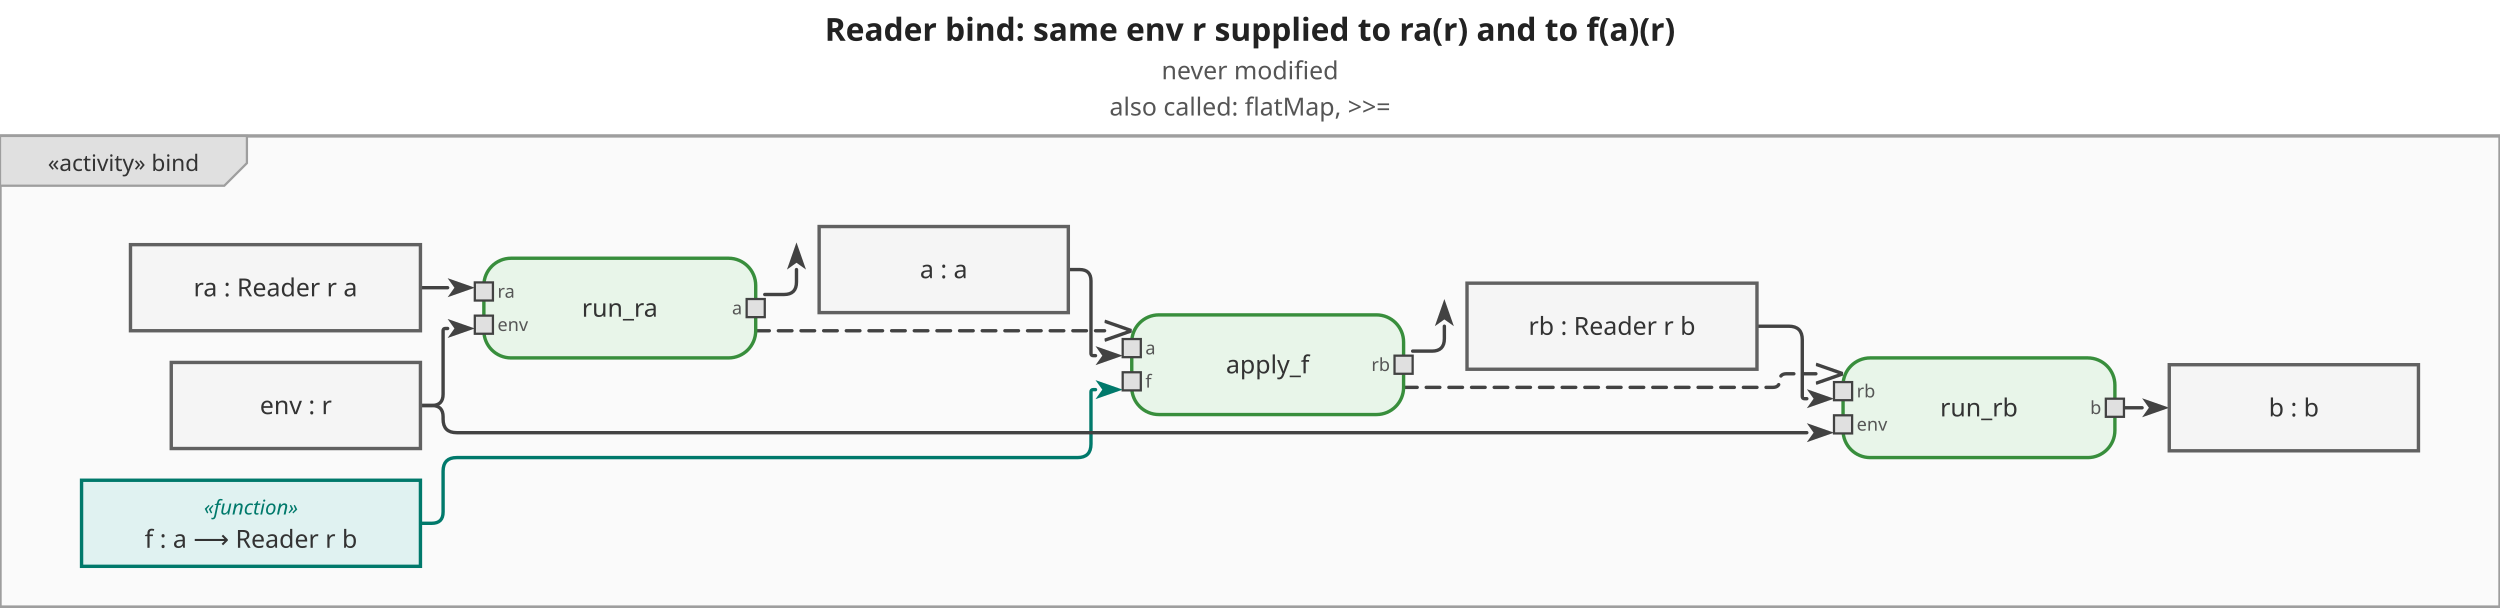
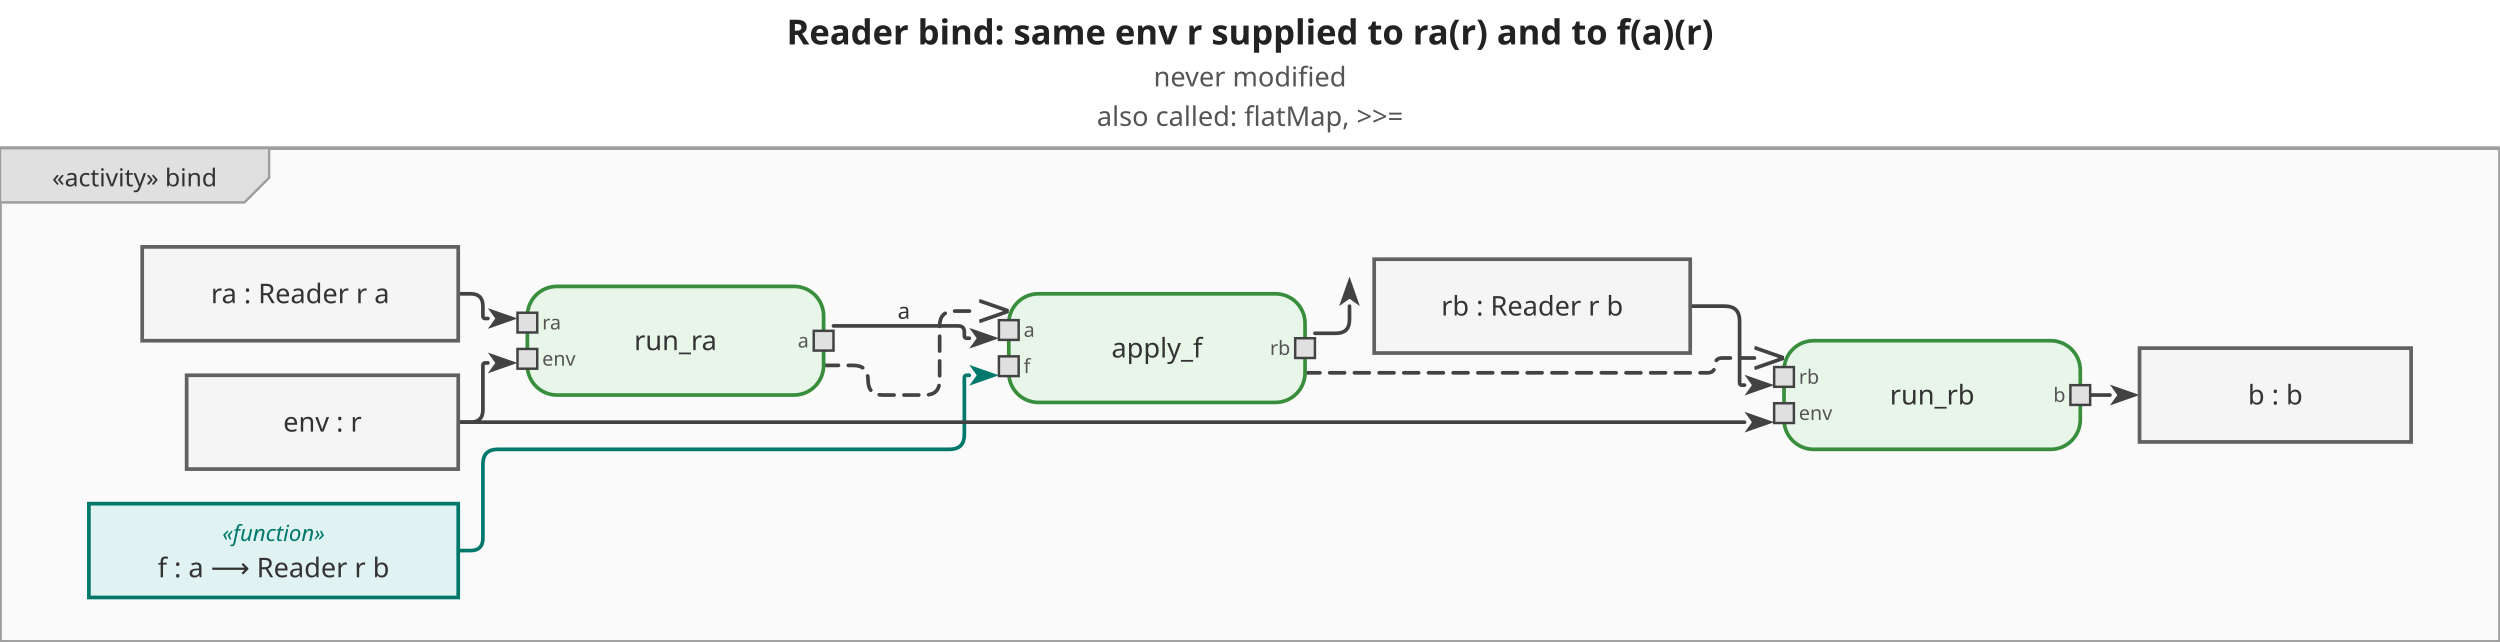
- <svg xmlns="http://www.w3.org/2000/svg" viewBox="0 0 1103.6 268" width="1103.6" height="268">
+ <svg xmlns="http://www.w3.org/2000/svg" viewBox="0 0 1012.6 260" width="1012.6" height="260">
  <defs>
    <marker id="arrowFilled" viewBox="0 0 10 10" refX="0" refY="5" markerWidth="8" markerHeight="8" orient="auto-start-reverse">
      <path d="M0,1.5 L10,5 L0,8.5 L2.5,5 Z" fill="#424242" />
    </marker>
    <marker id="arrowOpen" viewBox="0 0 10 10" refX="0" refY="5" markerWidth="8" markerHeight="8" orient="auto-start-reverse">
      <path d="M0,1.5 L10,5 L0,8.5" fill="none" stroke="#424242" stroke-width="1.25" />
    </marker>
    <marker id="arrowHof" viewBox="0 0 10 10" refX="0" refY="5" markerWidth="8" markerHeight="8" orient="auto-start-reverse">
      <path d="M0,1.5 L10,5 L0,8.5 L2.5,5 Z" fill="#00796b" />
    </marker>
  </defs>
-   <rect width="1103.6" height="268" fill="white" />
-   <text x="551.8" y="18" text-anchor="middle" font-size="14" font-weight="bold" font-family="sans-serif" fill="#222">Reader bind: same env r supplied to ra(r) and to f(a)(r)</text>
-   <text x="551.8" y="35" text-anchor="middle" font-size="11" font-weight="normal" font-family="sans-serif" fill="#555">never modified</text>
-   <text x="551.8" y="51" text-anchor="middle" font-size="11" font-weight="normal" font-family="sans-serif" fill="#555">also called: flatMap, &gt;&gt;=</text>
+   <rect width="1012.6" height="260" fill="white" />
+   <text x="506.3" y="18" text-anchor="middle" font-size="14" font-weight="bold" font-family="sans-serif" fill="#222">Reader bind: same env r supplied to ra(r) and to f(a)(r)</text>
+   <text x="506.3" y="35" text-anchor="middle" font-size="11" font-weight="normal" font-family="sans-serif" fill="#555">never modified</text>
+   <text x="506.3" y="51" text-anchor="middle" font-size="11" font-weight="normal" font-family="sans-serif" fill="#555">also called: flatMap, &gt;&gt;=</text>
  <g transform="translate(0,60)">
-     <rect x="0" y="0" width="1103.6" height="208" fill="#fafafa" stroke="#9e9e9e" stroke-width="1.5" />
+     <rect x="0" y="0" width="1012.6" height="200" fill="#fafafa" stroke="#9e9e9e" stroke-width="1.5" />
    <g class="diagram-frame-tab tab-activity">
      <path d="M0,0 L109,0 L109,12 L99,22 L0,22 Z" fill="#e0e0e0" stroke="#9e9e9e" stroke-width="1" />
      <text x="54.5" y="12" text-anchor="middle" font-size="10" font-family="sans-serif" dominant-baseline="middle" fill="#333">«activity» bind</text>
    </g>
    <g class="edge">
-       <path d="M185.6,67.0 L197.6,67.0" fill="none" stroke="#424242" stroke-width="1.5" stroke-linejoin="round" stroke-linecap="round" marker-end="url(#arrowFilled)" />
+       <path d="M185.6,59.0 L190.6,59.0 Q195.6,59.0 195.6,64.0 L195.6,68.0 Q195.6,69.0 196.6,69.0 L197.6,69.0" fill="none" stroke="#424242" stroke-width="1.5" stroke-linejoin="round" stroke-linecap="round" marker-end="url(#arrowFilled)" />
    </g>
    <g class="edge">
-       <path d="M185.6,119.0 L190.6,119.0 Q195.6,119.0 195.6,114.0 L195.6,86.0 Q195.6,85.0 196.6,85.0 L197.6,85.0" fill="none" stroke="#424242" stroke-width="1.5" stroke-linejoin="round" stroke-linecap="round" marker-end="url(#arrowFilled)" />
+       <path d="M185.6,111.0 L190.6,111.0 Q195.6,111.0 195.6,106.0 L195.6,88.0 Q195.6,87.0 196.6,87.0 L197.6,87.0" fill="none" stroke="#424242" stroke-width="1.5" stroke-linejoin="round" stroke-linecap="round" marker-end="url(#arrowFilled)" />
    </g>
    <g class="edge">
-       <path d="M337.6,70.0 L346.1,70.0 Q351.6,70.0 351.6,64.5 L351.6,59.0 L351.6,59.0" fill="none" stroke="#424242" stroke-width="1.5" stroke-linejoin="round" stroke-linecap="round" marker-end="url(#arrowFilled)" />
+       <path d="M337.6,72.0 L388.1,72.0 Q390.6,72.0 390.6,74.5 L390.6,76.0 Q390.6,77.0 391.6,77.0 L392.6,77.0" fill="none" stroke="#424242" stroke-width="1.5" stroke-linejoin="round" stroke-linecap="round" marker-end="url(#arrowFilled)" />
+       <text x="366.1" y="66" text-anchor="middle" dominant-baseline="middle" font-size="9" font-family="sans-serif" fill="#333">a</text>
+     </g>
+     <g class="edge hof-edge">
+       <path d="M185.6,163.0 L190.6,163.0 Q195.6,163.0 195.6,158.0 L195.6,128.0 Q195.6,122.0 201.6,122.0 L384.6,122.0 Q390.6,122.0 390.6,116.0 L390.6,93.0 Q390.6,92.0 391.6,92.0 L392.6,92.0" fill="none" stroke="#00796b" stroke-width="1.5" stroke-linejoin="round" stroke-linecap="round" marker-end="url(#arrowHof)" />
    </g>
    <g class="edge">
-       <path d="M471.6,59.0 L476.6,59.0 Q481.6,59.0 481.6,64.0 L481.6,96.0 Q481.6,97.0 482.6,97.0 L483.6,97.0" fill="none" stroke="#424242" stroke-width="1.5" stroke-linejoin="round" stroke-linecap="round" marker-end="url(#arrowFilled)" />
-     </g>
-     <g class="edge hof-edge">
-       <path d="M185.6,171.0 L190.6,171.0 Q195.6,171.0 195.6,166.0 L195.6,148.0 Q195.6,142.0 201.6,142.0 L475.6,142.0 Q481.6,142.0 481.6,136.0 L481.6,113.0 Q481.6,112.0 482.6,112.0 L483.6,112.0" fill="none" stroke="#00796b" stroke-width="1.5" stroke-linejoin="round" stroke-linecap="round" marker-end="url(#arrowHof)" />
+       <path d="M532.6,75.0 L541.1,75.0 Q546.6,75.0 546.6,69.5 L546.6,64.0 L546.6,64.0" fill="none" stroke="#424242" stroke-width="1.5" stroke-linejoin="round" stroke-linecap="round" marker-end="url(#arrowFilled)" />
    </g>
    <g class="edge">
-       <path d="M623.6,95.0 L632.1,95.0 Q637.6,95.0 637.6,89.5 L637.6,84.0 L637.6,84.0" fill="none" stroke="#424242" stroke-width="1.5" stroke-linejoin="round" stroke-linecap="round" marker-end="url(#arrowFilled)" />
+       <path d="M684.6,64.0 L698.6,64.0 Q704.6,64.0 704.6,70.0 L704.6,95.0 Q704.6,96.0 705.6,96.0 L706.6,96.0" fill="none" stroke="#424242" stroke-width="1.5" stroke-linejoin="round" stroke-linecap="round" marker-end="url(#arrowFilled)" />
    </g>
    <g class="edge">
-       <path d="M775.6,84.0 L789.6,84.0 Q795.6,84.0 795.6,90.0 L795.6,115.0 Q795.6,116.0 796.6,116.0 L797.6,116.0" fill="none" stroke="#424242" stroke-width="1.5" stroke-linejoin="round" stroke-linecap="round" marker-end="url(#arrowFilled)" />
+       <path d="M185.6,111.0 L706.6,111.0" fill="none" stroke="#424242" stroke-width="1.5" stroke-linejoin="round" stroke-linecap="round" marker-end="url(#arrowFilled)" />
    </g>
    <g class="edge">
-       <path d="M185.6,119.0 L190.6,119.0 Q195.6,119.0 195.6,124.0 L195.6,125.0 Q195.6,131.0 201.6,131.0 L797.6,131.0" fill="none" stroke="#424242" stroke-width="1.5" stroke-linejoin="round" stroke-linecap="round" marker-end="url(#arrowFilled)" />
+       <path d="M846.6,100.0 L854.6,100.0" fill="none" stroke="#424242" stroke-width="1.5" stroke-linejoin="round" stroke-linecap="round" marker-end="url(#arrowFilled)" />
    </g>
    <g class="edge">
-       <path d="M937.6,120.0 L945.6,120.0" fill="none" stroke="#424242" stroke-width="1.5" stroke-linejoin="round" stroke-linecap="round" marker-end="url(#arrowFilled)" />
+       <path d="M333.6,88.0 L345.6,88.0 Q351.6,88.0 351.6,94.0 L351.6,94.0 Q351.6,100.0 357.6,100.0 L374.6,100.0 Q380.6,100.0 380.6,94.0 L380.6,72.0 Q380.6,66.0 386.6,66.0 L396.6,66.0" fill="none" stroke="#424242" stroke-width="1.5" stroke-linejoin="round" stroke-linecap="round" marker-end="url(#arrowOpen)" stroke-dasharray="6,4" />
    </g>
    <g class="edge">
-       <path d="M333.6,86.0 L487.6,86.0" fill="none" stroke="#424242" stroke-width="1.5" stroke-linejoin="round" stroke-linecap="round" marker-end="url(#arrowOpen)" stroke-dasharray="6,4" />
-     </g>
-     <g class="edge">
-       <path d="M619.6,111.0 L782.6,111.0 Q785.6,111.0 785.6,108.0 L785.6,108.0 Q785.6,105.0 788.6,105.0 L801.6,105.0" fill="none" stroke="#424242" stroke-width="1.5" stroke-linejoin="round" stroke-linecap="round" marker-end="url(#arrowOpen)" stroke-dasharray="6,4" />
+       <path d="M528.6,91.0 L691.6,91.0 Q694.6,91.0 694.6,88.0 L694.6,88.0 Q694.6,85.0 697.6,85.0 L710.6,85.0" fill="none" stroke="#424242" stroke-width="1.5" stroke-linejoin="round" stroke-linecap="round" marker-end="url(#arrowOpen)" stroke-dasharray="6,4" />
    </g>
    <g class="action-node">
-       <rect x="213.6" y="54" width="120" height="44" rx="12" fill="#e8f5e9" stroke="#388e3c" stroke-width="1.5" />
-       <text class="action-label" x="273.6" y="76" text-anchor="middle" font-size="11" font-family="sans-serif" dominant-baseline="middle" fill="#333">run_ra</text>
+       <rect x="213.6" y="56" width="120" height="44" rx="12" fill="#e8f5e9" stroke="#388e3c" stroke-width="1.5" />
+       <text class="action-label" x="273.6" y="78" text-anchor="middle" font-size="11" font-family="sans-serif" dominant-baseline="middle" fill="#333">run_ra</text>
      <g class="pin pin-in">
-         <rect x="209.6" y="64.667" width="8" height="8" fill="#e0e0e0" stroke="#424242" stroke-width="1" />
-         <text x="219.6" y="68.667" text-anchor="start" font-size="8" font-family="sans-serif" dominant-baseline="middle" fill="#555">ra</text>
+         <rect x="209.6" y="66.667" width="8" height="8" fill="#e0e0e0" stroke="#424242" stroke-width="1" />
+         <text x="219.6" y="70.667" text-anchor="start" font-size="8" font-family="sans-serif" dominant-baseline="middle" fill="#555">ra</text>
      </g>
      <g class="pin pin-in">
-         <rect x="209.6" y="79.333" width="8" height="8" fill="#e0e0e0" stroke="#424242" stroke-width="1" />
-         <text x="219.6" y="83.333" text-anchor="start" font-size="8" font-family="sans-serif" dominant-baseline="middle" fill="#555">env</text>
+         <rect x="209.6" y="81.333" width="8" height="8" fill="#e0e0e0" stroke="#424242" stroke-width="1" />
+         <text x="219.6" y="85.333" text-anchor="start" font-size="8" font-family="sans-serif" dominant-baseline="middle" fill="#555">env</text>
      </g>
      <g class="pin pin-out">
-         <rect x="329.6" y="72" width="8" height="8" fill="#e0e0e0" stroke="#424242" stroke-width="1" />
-         <text x="327.6" y="76" text-anchor="end" font-size="8" font-family="sans-serif" dominant-baseline="middle" fill="#555">a</text>
+         <rect x="329.6" y="74" width="8" height="8" fill="#e0e0e0" stroke="#424242" stroke-width="1" />
+         <text x="327.6" y="78" text-anchor="end" font-size="8" font-family="sans-serif" dominant-baseline="middle" fill="#555">a</text>
      </g>
    </g>
    <g class="action-node">
-       <rect x="499.6" y="79" width="120" height="44" rx="12" fill="#e8f5e9" stroke="#388e3c" stroke-width="1.5" />
-       <text class="action-label" x="559.6" y="101" text-anchor="middle" font-size="11" font-family="sans-serif" dominant-baseline="middle" fill="#333">apply_f</text>
+       <rect x="408.6" y="59" width="120" height="44" rx="12" fill="#e8f5e9" stroke="#388e3c" stroke-width="1.5" />
+       <text class="action-label" x="468.6" y="81" text-anchor="middle" font-size="11" font-family="sans-serif" dominant-baseline="middle" fill="#333">apply_f</text>
      <g class="pin pin-in">
-         <rect x="495.6" y="89.667" width="8" height="8" fill="#e0e0e0" stroke="#424242" stroke-width="1" />
-         <text x="505.6" y="93.667" text-anchor="start" font-size="8" font-family="sans-serif" dominant-baseline="middle" fill="#555">a</text>
+         <rect x="404.6" y="69.667" width="8" height="8" fill="#e0e0e0" stroke="#424242" stroke-width="1" />
+         <text x="414.6" y="73.667" text-anchor="start" font-size="8" font-family="sans-serif" dominant-baseline="middle" fill="#555">a</text>
      </g>
      <g class="pin pin-in">
-         <rect x="495.6" y="104.333" width="8" height="8" fill="#e0e0e0" stroke="#424242" stroke-width="1" />
-         <text x="505.6" y="108.333" text-anchor="start" font-size="8" font-family="sans-serif" dominant-baseline="middle" fill="#555">f</text>
+         <rect x="404.6" y="84.333" width="8" height="8" fill="#e0e0e0" stroke="#424242" stroke-width="1" />
+         <text x="414.6" y="88.333" text-anchor="start" font-size="8" font-family="sans-serif" dominant-baseline="middle" fill="#555">f</text>
      </g>
      <g class="pin pin-out">
-         <rect x="615.6" y="97" width="8" height="8" fill="#e0e0e0" stroke="#424242" stroke-width="1" />
-         <text x="613.6" y="101" text-anchor="end" font-size="8" font-family="sans-serif" dominant-baseline="middle" fill="#555">rb</text>
+         <rect x="524.6" y="77" width="8" height="8" fill="#e0e0e0" stroke="#424242" stroke-width="1" />
+         <text x="522.6" y="81" text-anchor="end" font-size="8" font-family="sans-serif" dominant-baseline="middle" fill="#555">rb</text>
      </g>
    </g>
    <g class="action-node">
-       <rect x="813.6" y="98" width="120" height="44" rx="12" fill="#e8f5e9" stroke="#388e3c" stroke-width="1.5" />
-       <text class="action-label" x="873.6" y="120" text-anchor="middle" font-size="11" font-family="sans-serif" dominant-baseline="middle" fill="#333">run_rb</text>
+       <rect x="722.6" y="78" width="120" height="44" rx="12" fill="#e8f5e9" stroke="#388e3c" stroke-width="1.5" />
+       <text class="action-label" x="782.6" y="100" text-anchor="middle" font-size="11" font-family="sans-serif" dominant-baseline="middle" fill="#333">run_rb</text>
      <g class="pin pin-in">
-         <rect x="809.6" y="108.667" width="8" height="8" fill="#e0e0e0" stroke="#424242" stroke-width="1" />
-         <text x="819.6" y="112.667" text-anchor="start" font-size="8" font-family="sans-serif" dominant-baseline="middle" fill="#555">rb</text>
+         <rect x="718.6" y="88.667" width="8" height="8" fill="#e0e0e0" stroke="#424242" stroke-width="1" />
+         <text x="728.6" y="92.667" text-anchor="start" font-size="8" font-family="sans-serif" dominant-baseline="middle" fill="#555">rb</text>
      </g>
      <g class="pin pin-in">
-         <rect x="809.6" y="123.333" width="8" height="8" fill="#e0e0e0" stroke="#424242" stroke-width="1" />
-         <text x="819.6" y="127.333" text-anchor="start" font-size="8" font-family="sans-serif" dominant-baseline="middle" fill="#555">env</text>
+         <rect x="718.6" y="103.333" width="8" height="8" fill="#e0e0e0" stroke="#424242" stroke-width="1" />
+         <text x="728.6" y="107.333" text-anchor="start" font-size="8" font-family="sans-serif" dominant-baseline="middle" fill="#555">env</text>
      </g>
      <g class="pin pin-out">
-         <rect x="929.6" y="116" width="8" height="8" fill="#e0e0e0" stroke="#424242" stroke-width="1" />
-         <text x="927.6" y="120" text-anchor="end" font-size="8" font-family="sans-serif" dominant-baseline="middle" fill="#555">b</text>
+         <rect x="838.6" y="96" width="8" height="8" fill="#e0e0e0" stroke="#424242" stroke-width="1" />
+         <text x="836.6" y="100" text-anchor="end" font-size="8" font-family="sans-serif" dominant-baseline="middle" fill="#555">b</text>
      </g>
    </g>
    <g class="object-node">
-       <rect x="57.6" y="48" width="128" height="38" fill="#f5f5f5" stroke="#616161" stroke-width="1.5" />
-       <text x="121.6" y="67" text-anchor="middle" font-size="11" font-family="sans-serif" dominant-baseline="middle" fill="#333">ra : Reader r a</text>
+       <rect x="57.6" y="40" width="128" height="38" fill="#f5f5f5" stroke="#616161" stroke-width="1.5" />
+       <text x="121.6" y="59" text-anchor="middle" font-size="11" font-family="sans-serif" dominant-baseline="middle" fill="#333">ra : Reader r a</text>
    </g>
    <g class="object-node hof">
-       <rect x="36" y="152" width="149.6" height="38" fill="#e0f2f1" stroke="#00796b" stroke-width="1.5" />
-       <text x="110.8" y="164" text-anchor="middle" font-size="9" font-style="italic" font-family="sans-serif" dominant-baseline="middle" fill="#00796b">«function»</text>
-       <text x="110.8" y="178" text-anchor="middle" font-size="11" font-family="sans-serif" dominant-baseline="middle" fill="#333">f : a ⟶ Reader r b</text>
+       <rect x="36" y="144" width="149.6" height="38" fill="#e0f2f1" stroke="#00796b" stroke-width="1.5" />
+       <text x="110.8" y="156" text-anchor="middle" font-size="9" font-style="italic" font-family="sans-serif" dominant-baseline="middle" fill="#00796b">«function»</text>
+       <text x="110.8" y="170" text-anchor="middle" font-size="11" font-family="sans-serif" dominant-baseline="middle" fill="#333">f : a ⟶ Reader r b</text>
    </g>
    <g class="object-node">
-       <rect x="75.6" y="100" width="110" height="38" fill="#f5f5f5" stroke="#616161" stroke-width="1.5" />
-       <text x="130.6" y="119" text-anchor="middle" font-size="11" font-family="sans-serif" dominant-baseline="middle" fill="#333">env : r</text>
+       <rect x="75.6" y="92" width="110" height="38" fill="#f5f5f5" stroke="#616161" stroke-width="1.5" />
+       <text x="130.6" y="111" text-anchor="middle" font-size="11" font-family="sans-serif" dominant-baseline="middle" fill="#333">env : r</text>
    </g>
    <g class="object-node">
-       <rect x="361.6" y="40" width="110" height="38" fill="#f5f5f5" stroke="#616161" stroke-width="1.5" />
-       <text x="416.6" y="59" text-anchor="middle" font-size="11" font-family="sans-serif" dominant-baseline="middle" fill="#333">a : a</text>
+       <rect x="556.6" y="45" width="128" height="38" fill="#f5f5f5" stroke="#616161" stroke-width="1.5" />
+       <text x="620.6" y="64" text-anchor="middle" font-size="11" font-family="sans-serif" dominant-baseline="middle" fill="#333">rb : Reader r b</text>
    </g>
    <g class="object-node">
-       <rect x="647.6" y="65" width="128" height="38" fill="#f5f5f5" stroke="#616161" stroke-width="1.5" />
-       <text x="711.6" y="84" text-anchor="middle" font-size="11" font-family="sans-serif" dominant-baseline="middle" fill="#333">rb : Reader r b</text>
-     </g>
-     <g class="object-node">
-       <rect x="957.6" y="101" width="110" height="38" fill="#f5f5f5" stroke="#616161" stroke-width="1.5" />
-       <text x="1012.6" y="120" text-anchor="middle" font-size="11" font-family="sans-serif" dominant-baseline="middle" fill="#333">b : b</text>
+       <rect x="866.6" y="81" width="110" height="38" fill="#f5f5f5" stroke="#616161" stroke-width="1.5" />
+       <text x="921.6" y="100" text-anchor="middle" font-size="11" font-family="sans-serif" dominant-baseline="middle" fill="#333">b : b</text>
    </g>
  </g>
</svg>
